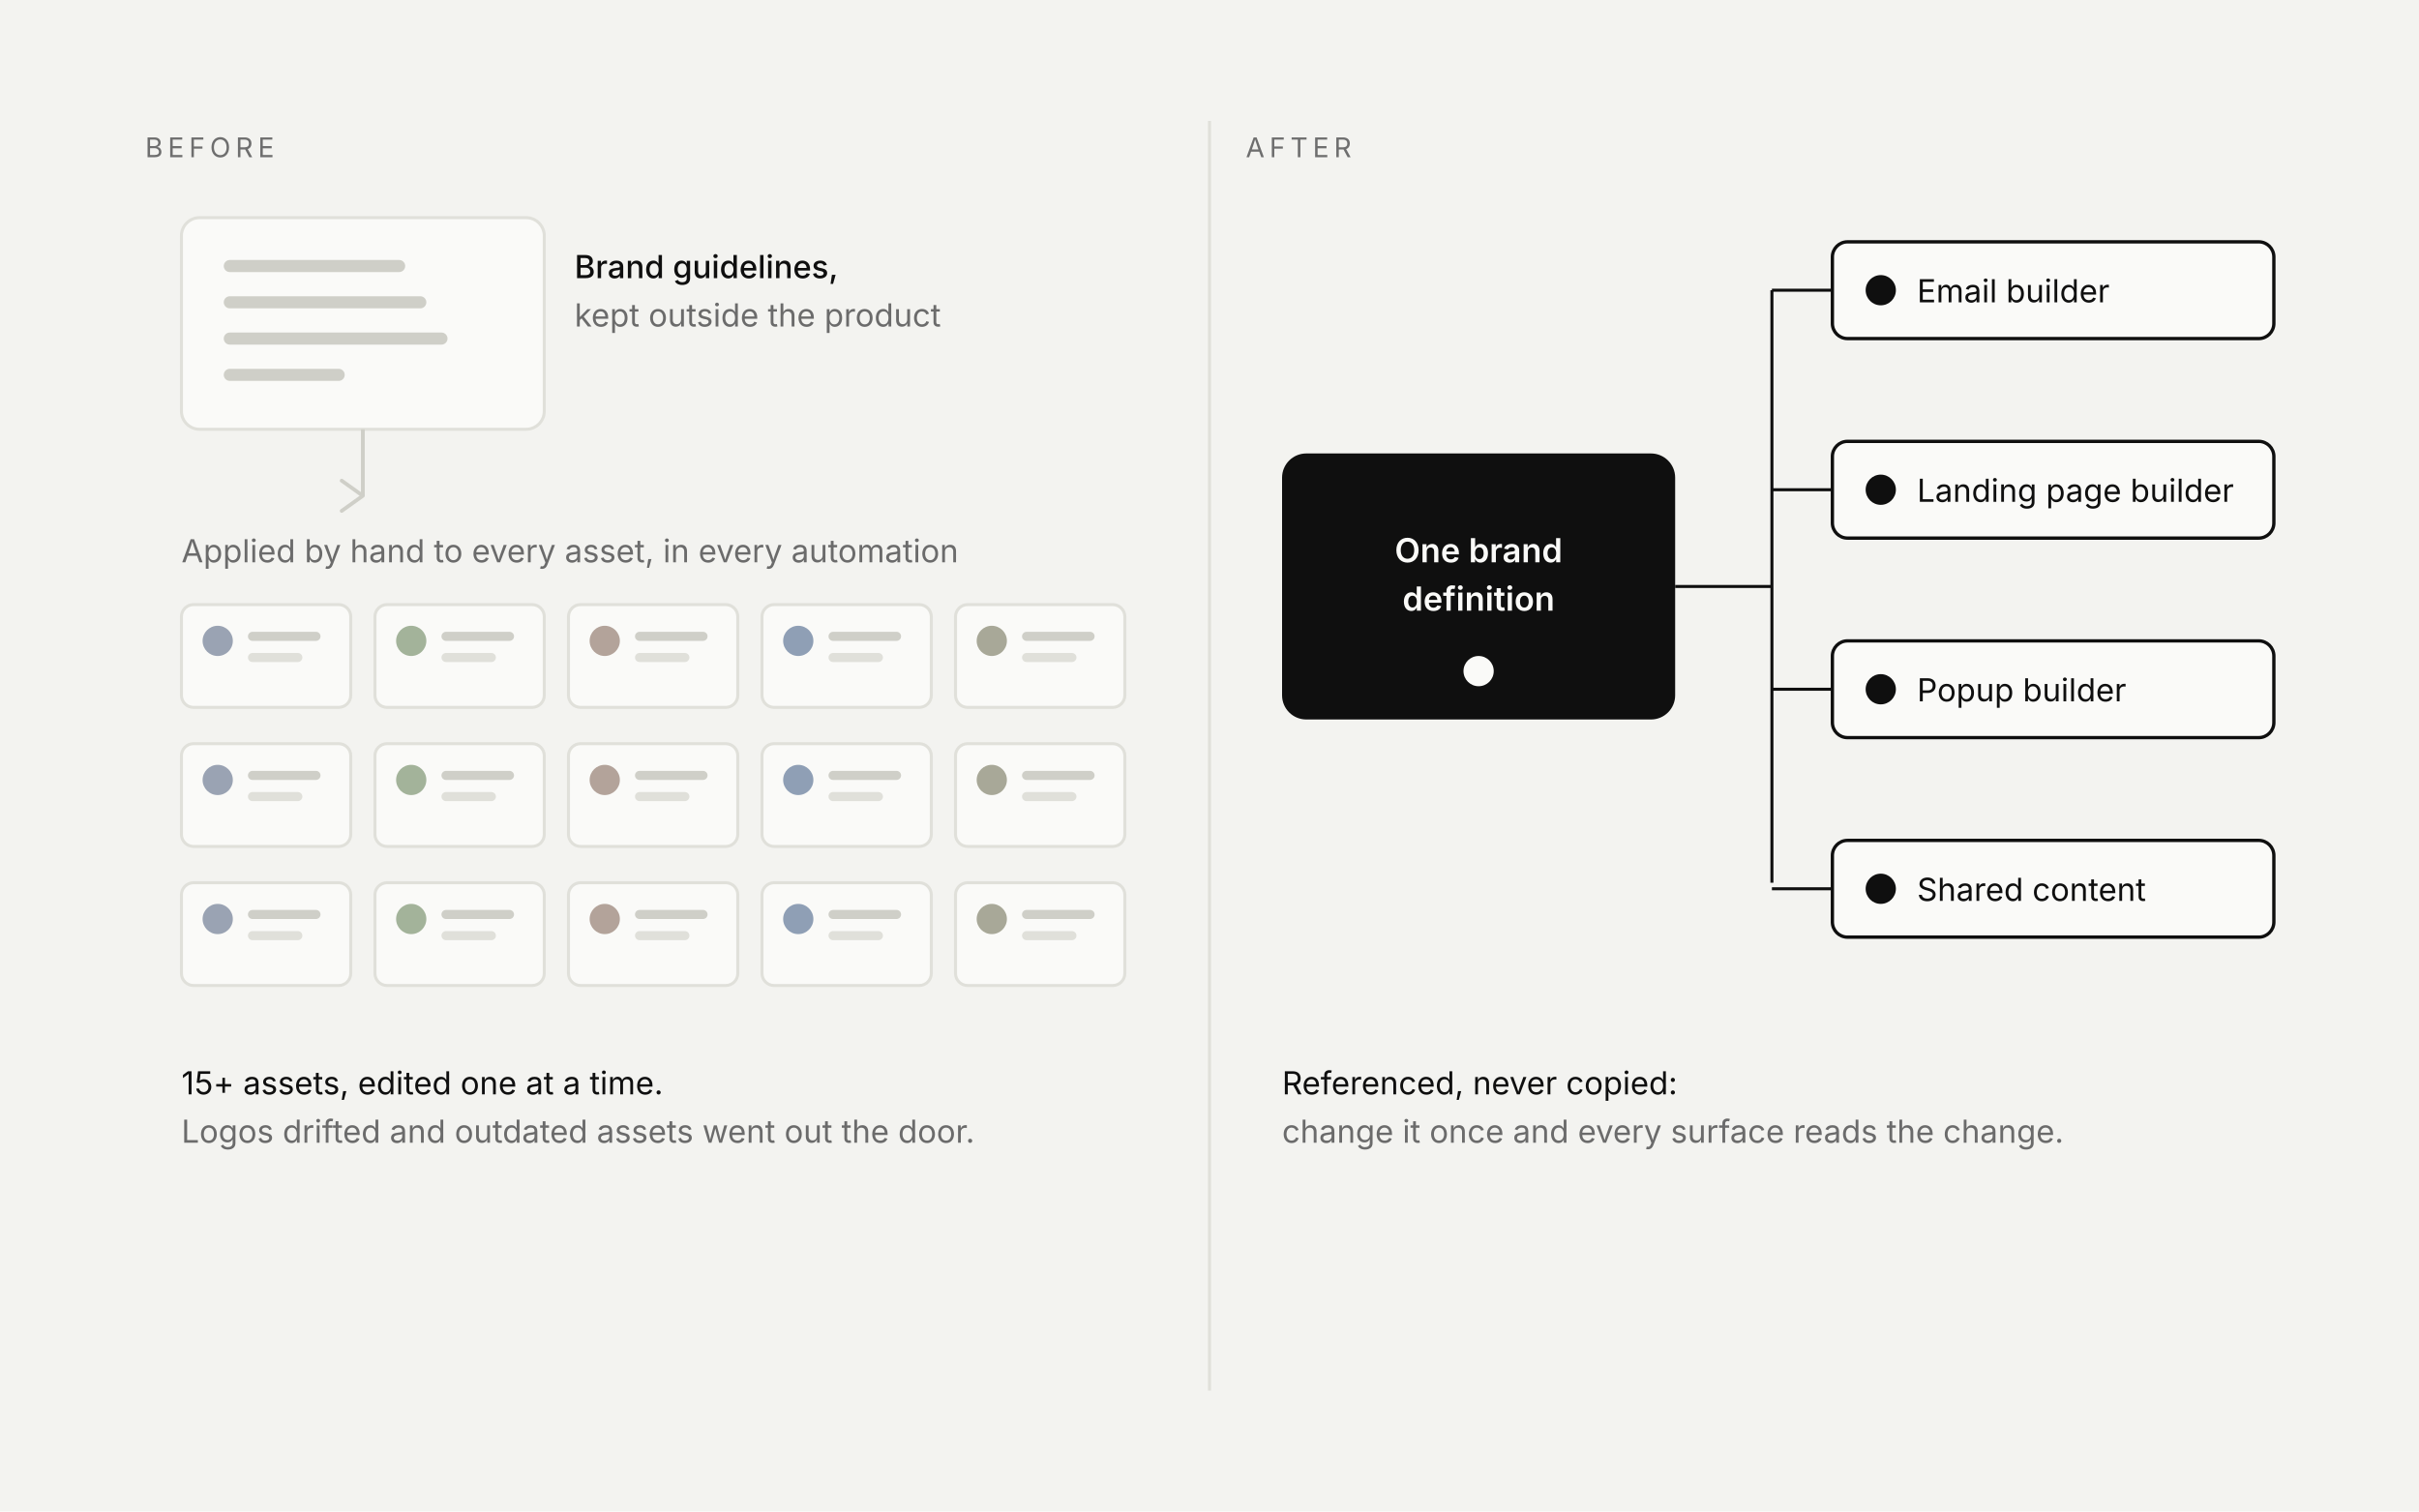
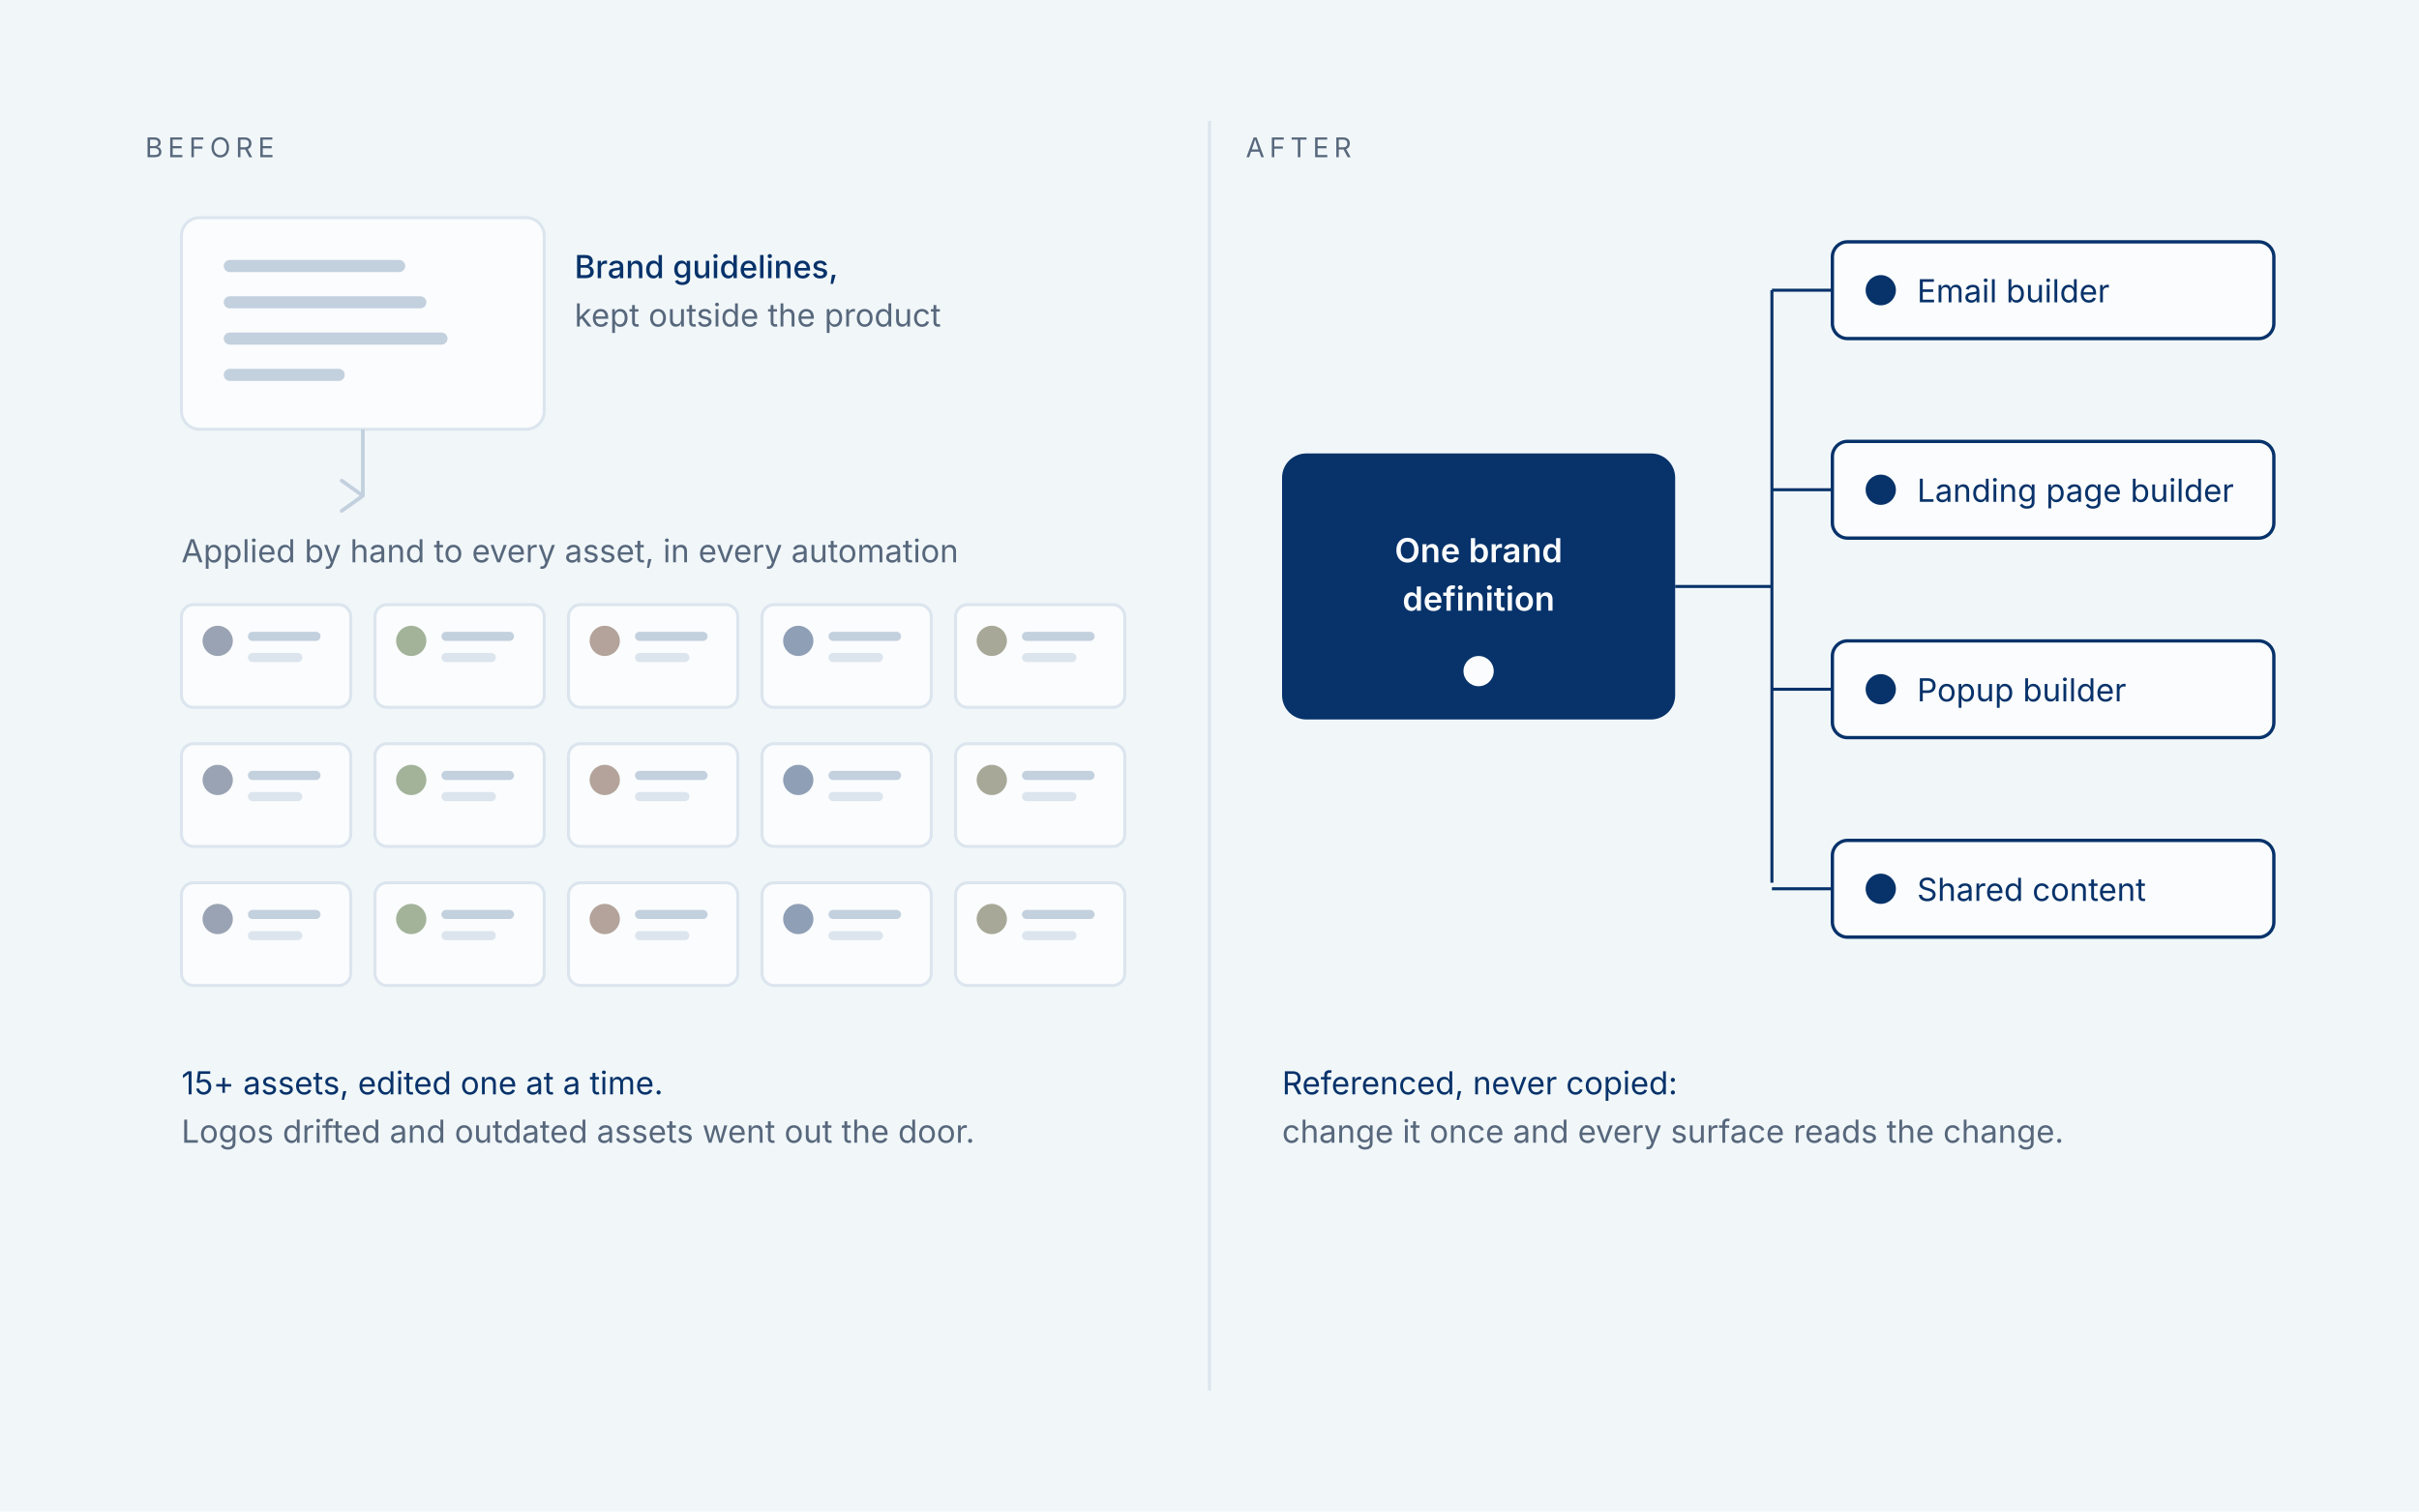
<svg xmlns="http://www.w3.org/2000/svg" viewBox="0 0 800 500" width="800" height="500" role="img" aria-label="Before and after: before, brand guidelines lived in a document outside the product and were applied by hand to fifteen or more assets whose logos drifted. After, one brand definition is referenced by the email builder, landing page builder, popup builder and shared content" font-family="Inter, Helvetica, Arial, sans-serif">
-   <rect width="800" height="500" fill="#f3f3f0" />
-   <text x="48" y="52" font-size="9" fill="#6e6e6e" text-anchor="start" letter-spacing="1.6">BEFORE</text>
-   <text x="412" y="52" font-size="9" fill="#6e6e6e" text-anchor="start" letter-spacing="1.6">AFTER</text>
-   <line x1="400" y1="40" x2="400" y2="460" stroke="#e0e0da" stroke-width="1" />
-   <rect x="60" y="72" width="120" height="70" rx="6" fill="#fafaf8" stroke="#e0e0da" />
-   <rect x="74" y="86" width="60" height="4" rx="2" fill="#cfcfc8" />
-   <rect x="74" y="98" width="67" height="4" rx="2" fill="#cfcfc8" />
-   <rect x="74" y="110" width="74" height="4" rx="2" fill="#cfcfc8" />
-   <rect x="74" y="122" width="40" height="4" rx="2" fill="#cfcfc8" />
-   <text x="190" y="92" font-size="10.5" fill="#0f0f0f" text-anchor="start" font-weight="500">Brand guidelines,</text>
-   <text x="190" y="108" font-size="10.5" fill="#6b6b6b" text-anchor="start">kept outside the product</text>
-   <line x1="120" y1="142" x2="120" y2="164" stroke="#cfcfc8" stroke-width="1.25" />
-   <path d="M113 159 L120 164 L113 169" fill="none" stroke="#cfcfc8" stroke-width="1.25" stroke-linecap="round" stroke-linejoin="round" />
-   <text x="60" y="186" font-size="10.5" fill="#6b6b6b" text-anchor="start">Applied by hand to every asset, in every automation</text>
-   <rect x="60" y="200" width="56" height="34" rx="4" fill="#fafaf8" stroke="#e0e0da" />
+   <rect width="800" height="500" fill="#F1F7F9" />
+   <text x="48" y="52" font-size="9" fill="#57677C" text-anchor="start" letter-spacing="1.6">BEFORE</text>
+   <text x="412" y="52" font-size="9" fill="#57677C" text-anchor="start" letter-spacing="1.6">AFTER</text>
+   <line x1="400" y1="40" x2="400" y2="460" stroke="#DCE5EE" stroke-width="1" />
+   <rect x="60" y="72" width="120" height="70" rx="6" fill="#FAFCFD" stroke="#DCE5EE" />
+   <rect x="74" y="86" width="60" height="4" rx="2" fill="#C3D0DE" />
+   <rect x="74" y="98" width="67" height="4" rx="2" fill="#C3D0DE" />
+   <rect x="74" y="110" width="74" height="4" rx="2" fill="#C3D0DE" />
+   <rect x="74" y="122" width="40" height="4" rx="2" fill="#C3D0DE" />
+   <text x="190" y="92" font-size="10.5" fill="#07326A" text-anchor="start" font-weight="500">Brand guidelines,</text>
+   <text x="190" y="108" font-size="10.5" fill="#57677C" text-anchor="start">kept outside the product</text>
+   <line x1="120" y1="142" x2="120" y2="164" stroke="#C3D0DE" stroke-width="1.25" />
+   <path d="M113 159 L120 164 L113 169" fill="none" stroke="#C3D0DE" stroke-width="1.25" stroke-linecap="round" stroke-linejoin="round" />
+   <text x="60" y="186" font-size="10.5" fill="#57677C" text-anchor="start">Applied by hand to every asset, in every automation</text>
+   <rect x="60" y="200" width="56" height="34" rx="4" fill="#FAFCFD" stroke="#DCE5EE" />
  <circle cx="72" cy="212" r="5" fill="#9aa3b3" />
-   <rect x="82" y="209" width="24" height="3" rx="1.5" fill="#cfcfc8" />
-   <rect x="82" y="216" width="18" height="3" rx="1.5" fill="#e0e0da" />
-   <rect x="124" y="200" width="56" height="34" rx="4" fill="#fafaf8" stroke="#e0e0da" />
+   <rect x="82" y="209" width="24" height="3" rx="1.5" fill="#C3D0DE" />
+   <rect x="82" y="216" width="18" height="3" rx="1.5" fill="#DCE5EE" />
+   <rect x="124" y="200" width="56" height="34" rx="4" fill="#FAFCFD" stroke="#DCE5EE" />
  <circle cx="136" cy="212" r="5" fill="#a3b39a" />
-   <rect x="146" y="209" width="24" height="3" rx="1.5" fill="#cfcfc8" />
-   <rect x="146" y="216" width="18" height="3" rx="1.5" fill="#e0e0da" />
-   <rect x="188" y="200" width="56" height="34" rx="4" fill="#fafaf8" stroke="#e0e0da" />
+   <rect x="146" y="209" width="24" height="3" rx="1.5" fill="#C3D0DE" />
+   <rect x="146" y="216" width="18" height="3" rx="1.5" fill="#DCE5EE" />
+   <rect x="188" y="200" width="56" height="34" rx="4" fill="#FAFCFD" stroke="#DCE5EE" />
  <circle cx="200" cy="212" r="5" fill="#b3a39a" />
-   <rect x="210" y="209" width="24" height="3" rx="1.5" fill="#cfcfc8" />
-   <rect x="210" y="216" width="18" height="3" rx="1.5" fill="#e0e0da" />
-   <rect x="252" y="200" width="56" height="34" rx="4" fill="#fafaf8" stroke="#e0e0da" />
+   <rect x="210" y="209" width="24" height="3" rx="1.5" fill="#C3D0DE" />
+   <rect x="210" y="216" width="18" height="3" rx="1.5" fill="#DCE5EE" />
+   <rect x="252" y="200" width="56" height="34" rx="4" fill="#FAFCFD" stroke="#DCE5EE" />
  <circle cx="264" cy="212" r="5" fill="#8f9fb5" />
-   <rect x="274" y="209" width="24" height="3" rx="1.5" fill="#cfcfc8" />
-   <rect x="274" y="216" width="18" height="3" rx="1.5" fill="#e0e0da" />
-   <rect x="316" y="200" width="56" height="34" rx="4" fill="#fafaf8" stroke="#e0e0da" />
+   <rect x="274" y="209" width="24" height="3" rx="1.5" fill="#C3D0DE" />
+   <rect x="274" y="216" width="18" height="3" rx="1.5" fill="#DCE5EE" />
+   <rect x="316" y="200" width="56" height="34" rx="4" fill="#FAFCFD" stroke="#DCE5EE" />
  <circle cx="328" cy="212" r="5" fill="#a8a898" />
-   <rect x="338" y="209" width="24" height="3" rx="1.5" fill="#cfcfc8" />
-   <rect x="338" y="216" width="18" height="3" rx="1.5" fill="#e0e0da" />
-   <rect x="60" y="246" width="56" height="34" rx="4" fill="#fafaf8" stroke="#e0e0da" />
+   <rect x="338" y="209" width="24" height="3" rx="1.5" fill="#C3D0DE" />
+   <rect x="338" y="216" width="18" height="3" rx="1.5" fill="#DCE5EE" />
+   <rect x="60" y="246" width="56" height="34" rx="4" fill="#FAFCFD" stroke="#DCE5EE" />
  <circle cx="72" cy="258" r="5" fill="#9aa3b3" />
-   <rect x="82" y="255" width="24" height="3" rx="1.5" fill="#cfcfc8" />
-   <rect x="82" y="262" width="18" height="3" rx="1.5" fill="#e0e0da" />
-   <rect x="124" y="246" width="56" height="34" rx="4" fill="#fafaf8" stroke="#e0e0da" />
+   <rect x="82" y="255" width="24" height="3" rx="1.5" fill="#C3D0DE" />
+   <rect x="82" y="262" width="18" height="3" rx="1.5" fill="#DCE5EE" />
+   <rect x="124" y="246" width="56" height="34" rx="4" fill="#FAFCFD" stroke="#DCE5EE" />
  <circle cx="136" cy="258" r="5" fill="#a3b39a" />
-   <rect x="146" y="255" width="24" height="3" rx="1.5" fill="#cfcfc8" />
-   <rect x="146" y="262" width="18" height="3" rx="1.5" fill="#e0e0da" />
-   <rect x="188" y="246" width="56" height="34" rx="4" fill="#fafaf8" stroke="#e0e0da" />
+   <rect x="146" y="255" width="24" height="3" rx="1.5" fill="#C3D0DE" />
+   <rect x="146" y="262" width="18" height="3" rx="1.5" fill="#DCE5EE" />
+   <rect x="188" y="246" width="56" height="34" rx="4" fill="#FAFCFD" stroke="#DCE5EE" />
  <circle cx="200" cy="258" r="5" fill="#b3a39a" />
-   <rect x="210" y="255" width="24" height="3" rx="1.5" fill="#cfcfc8" />
-   <rect x="210" y="262" width="18" height="3" rx="1.5" fill="#e0e0da" />
-   <rect x="252" y="246" width="56" height="34" rx="4" fill="#fafaf8" stroke="#e0e0da" />
+   <rect x="210" y="255" width="24" height="3" rx="1.5" fill="#C3D0DE" />
+   <rect x="210" y="262" width="18" height="3" rx="1.5" fill="#DCE5EE" />
+   <rect x="252" y="246" width="56" height="34" rx="4" fill="#FAFCFD" stroke="#DCE5EE" />
  <circle cx="264" cy="258" r="5" fill="#8f9fb5" />
-   <rect x="274" y="255" width="24" height="3" rx="1.5" fill="#cfcfc8" />
-   <rect x="274" y="262" width="18" height="3" rx="1.5" fill="#e0e0da" />
-   <rect x="316" y="246" width="56" height="34" rx="4" fill="#fafaf8" stroke="#e0e0da" />
+   <rect x="274" y="255" width="24" height="3" rx="1.5" fill="#C3D0DE" />
+   <rect x="274" y="262" width="18" height="3" rx="1.5" fill="#DCE5EE" />
+   <rect x="316" y="246" width="56" height="34" rx="4" fill="#FAFCFD" stroke="#DCE5EE" />
  <circle cx="328" cy="258" r="5" fill="#a8a898" />
-   <rect x="338" y="255" width="24" height="3" rx="1.5" fill="#cfcfc8" />
-   <rect x="338" y="262" width="18" height="3" rx="1.5" fill="#e0e0da" />
-   <rect x="60" y="292" width="56" height="34" rx="4" fill="#fafaf8" stroke="#e0e0da" />
+   <rect x="338" y="255" width="24" height="3" rx="1.5" fill="#C3D0DE" />
+   <rect x="338" y="262" width="18" height="3" rx="1.5" fill="#DCE5EE" />
+   <rect x="60" y="292" width="56" height="34" rx="4" fill="#FAFCFD" stroke="#DCE5EE" />
  <circle cx="72" cy="304" r="5" fill="#9aa3b3" />
-   <rect x="82" y="301" width="24" height="3" rx="1.5" fill="#cfcfc8" />
-   <rect x="82" y="308" width="18" height="3" rx="1.5" fill="#e0e0da" />
-   <rect x="124" y="292" width="56" height="34" rx="4" fill="#fafaf8" stroke="#e0e0da" />
+   <rect x="82" y="301" width="24" height="3" rx="1.5" fill="#C3D0DE" />
+   <rect x="82" y="308" width="18" height="3" rx="1.5" fill="#DCE5EE" />
+   <rect x="124" y="292" width="56" height="34" rx="4" fill="#FAFCFD" stroke="#DCE5EE" />
  <circle cx="136" cy="304" r="5" fill="#a3b39a" />
-   <rect x="146" y="301" width="24" height="3" rx="1.5" fill="#cfcfc8" />
-   <rect x="146" y="308" width="18" height="3" rx="1.5" fill="#e0e0da" />
-   <rect x="188" y="292" width="56" height="34" rx="4" fill="#fafaf8" stroke="#e0e0da" />
+   <rect x="146" y="301" width="24" height="3" rx="1.5" fill="#C3D0DE" />
+   <rect x="146" y="308" width="18" height="3" rx="1.5" fill="#DCE5EE" />
+   <rect x="188" y="292" width="56" height="34" rx="4" fill="#FAFCFD" stroke="#DCE5EE" />
  <circle cx="200" cy="304" r="5" fill="#b3a39a" />
-   <rect x="210" y="301" width="24" height="3" rx="1.5" fill="#cfcfc8" />
-   <rect x="210" y="308" width="18" height="3" rx="1.5" fill="#e0e0da" />
-   <rect x="252" y="292" width="56" height="34" rx="4" fill="#fafaf8" stroke="#e0e0da" />
+   <rect x="210" y="301" width="24" height="3" rx="1.5" fill="#C3D0DE" />
+   <rect x="210" y="308" width="18" height="3" rx="1.5" fill="#DCE5EE" />
+   <rect x="252" y="292" width="56" height="34" rx="4" fill="#FAFCFD" stroke="#DCE5EE" />
  <circle cx="264" cy="304" r="5" fill="#8f9fb5" />
-   <rect x="274" y="301" width="24" height="3" rx="1.5" fill="#cfcfc8" />
-   <rect x="274" y="308" width="18" height="3" rx="1.5" fill="#e0e0da" />
-   <rect x="316" y="292" width="56" height="34" rx="4" fill="#fafaf8" stroke="#e0e0da" />
+   <rect x="274" y="301" width="24" height="3" rx="1.5" fill="#C3D0DE" />
+   <rect x="274" y="308" width="18" height="3" rx="1.5" fill="#DCE5EE" />
+   <rect x="316" y="292" width="56" height="34" rx="4" fill="#FAFCFD" stroke="#DCE5EE" />
  <circle cx="328" cy="304" r="5" fill="#a8a898" />
-   <rect x="338" y="301" width="24" height="3" rx="1.5" fill="#cfcfc8" />
-   <rect x="338" y="308" width="18" height="3" rx="1.5" fill="#e0e0da" />
-   <text x="60" y="362" font-size="10.5" fill="#0f0f0f" text-anchor="start">15+ assets, edited one at a time.</text>
-   <text x="60" y="378" font-size="10.5" fill="#6b6b6b" text-anchor="start">Logos drifted and outdated assets went out the door.</text>
-   <rect x="424" y="150" width="130" height="88" rx="8" fill="#0f0f0f" />
-   <text x="489" y="186" font-size="11" fill="#fafaf8" text-anchor="middle" font-weight="600">One brand</text>
-   <text x="489" y="202" font-size="11" fill="#fafaf8" text-anchor="middle" font-weight="600">definition</text>
-   <circle cx="489" cy="222" r="5" fill="#fafaf8" />
-   <line x1="554" y1="194" x2="586" y2="194" stroke="#0f0f0f" stroke-width="1" />
-   <line x1="586" y1="96" x2="586" y2="292" stroke="#0f0f0f" stroke-width="1" />
-   <line x1="586" y1="96" x2="606" y2="96" stroke="#0f0f0f" stroke-width="1" />
-   <rect x="606" y="80" width="146" height="32" rx="5" fill="#fafaf8" stroke="#0f0f0f" stroke-width="1.1" />
-   <circle cx="622" cy="96" r="5" fill="#0f0f0f" />
-   <text x="634" y="100" font-size="10.5" fill="#0f0f0f" text-anchor="start">Email builder</text>
-   <line x1="586" y1="162" x2="606" y2="162" stroke="#0f0f0f" stroke-width="1" />
-   <rect x="606" y="146" width="146" height="32" rx="5" fill="#fafaf8" stroke="#0f0f0f" stroke-width="1.1" />
-   <circle cx="622" cy="162" r="5" fill="#0f0f0f" />
-   <text x="634" y="166" font-size="10.5" fill="#0f0f0f" text-anchor="start">Landing page builder</text>
-   <line x1="586" y1="228" x2="606" y2="228" stroke="#0f0f0f" stroke-width="1" />
-   <rect x="606" y="212" width="146" height="32" rx="5" fill="#fafaf8" stroke="#0f0f0f" stroke-width="1.1" />
-   <circle cx="622" cy="228" r="5" fill="#0f0f0f" />
-   <text x="634" y="232" font-size="10.5" fill="#0f0f0f" text-anchor="start">Popup builder</text>
-   <line x1="586" y1="294" x2="606" y2="294" stroke="#0f0f0f" stroke-width="1" />
-   <rect x="606" y="278" width="146" height="32" rx="5" fill="#fafaf8" stroke="#0f0f0f" stroke-width="1.1" />
-   <circle cx="622" cy="294" r="5" fill="#0f0f0f" />
-   <text x="634" y="298" font-size="10.5" fill="#0f0f0f" text-anchor="start">Shared content</text>
-   <text x="424" y="362" font-size="10.5" fill="#0f0f0f" text-anchor="start">Referenced, never copied:</text>
-   <text x="424" y="378" font-size="10.5" fill="#6b6b6b" text-anchor="start">change it once and every surface reads the change.</text>
+   <rect x="338" y="301" width="24" height="3" rx="1.5" fill="#C3D0DE" />
+   <rect x="338" y="308" width="18" height="3" rx="1.5" fill="#DCE5EE" />
+   <text x="60" y="362" font-size="10.5" fill="#07326A" text-anchor="start">15+ assets, edited one at a time.</text>
+   <text x="60" y="378" font-size="10.5" fill="#57677C" text-anchor="start">Logos drifted and outdated assets went out the door.</text>
+   <rect x="424" y="150" width="130" height="88" rx="8" fill="#07326A" />
+   <text x="489" y="186" font-size="11" fill="#FAFCFD" text-anchor="middle" font-weight="600">One brand</text>
+   <text x="489" y="202" font-size="11" fill="#FAFCFD" text-anchor="middle" font-weight="600">definition</text>
+   <circle cx="489" cy="222" r="5" fill="#FAFCFD" />
+   <line x1="554" y1="194" x2="586" y2="194" stroke="#07326A" stroke-width="1" />
+   <line x1="586" y1="96" x2="586" y2="292" stroke="#07326A" stroke-width="1" />
+   <line x1="586" y1="96" x2="606" y2="96" stroke="#07326A" stroke-width="1" />
+   <rect x="606" y="80" width="146" height="32" rx="5" fill="#FAFCFD" stroke="#07326A" stroke-width="1.1" />
+   <circle cx="622" cy="96" r="5" fill="#07326A" />
+   <text x="634" y="100" font-size="10.5" fill="#07326A" text-anchor="start">Email builder</text>
+   <line x1="586" y1="162" x2="606" y2="162" stroke="#07326A" stroke-width="1" />
+   <rect x="606" y="146" width="146" height="32" rx="5" fill="#FAFCFD" stroke="#07326A" stroke-width="1.1" />
+   <circle cx="622" cy="162" r="5" fill="#07326A" />
+   <text x="634" y="166" font-size="10.5" fill="#07326A" text-anchor="start">Landing page builder</text>
+   <line x1="586" y1="228" x2="606" y2="228" stroke="#07326A" stroke-width="1" />
+   <rect x="606" y="212" width="146" height="32" rx="5" fill="#FAFCFD" stroke="#07326A" stroke-width="1.1" />
+   <circle cx="622" cy="228" r="5" fill="#07326A" />
+   <text x="634" y="232" font-size="10.5" fill="#07326A" text-anchor="start">Popup builder</text>
+   <line x1="586" y1="294" x2="606" y2="294" stroke="#07326A" stroke-width="1" />
+   <rect x="606" y="278" width="146" height="32" rx="5" fill="#FAFCFD" stroke="#07326A" stroke-width="1.1" />
+   <circle cx="622" cy="294" r="5" fill="#07326A" />
+   <text x="634" y="298" font-size="10.5" fill="#07326A" text-anchor="start">Shared content</text>
+   <text x="424" y="362" font-size="10.5" fill="#07326A" text-anchor="start">Referenced, never copied:</text>
+   <text x="424" y="378" font-size="10.5" fill="#57677C" text-anchor="start">change it once and every surface reads the change.</text>
</svg>
